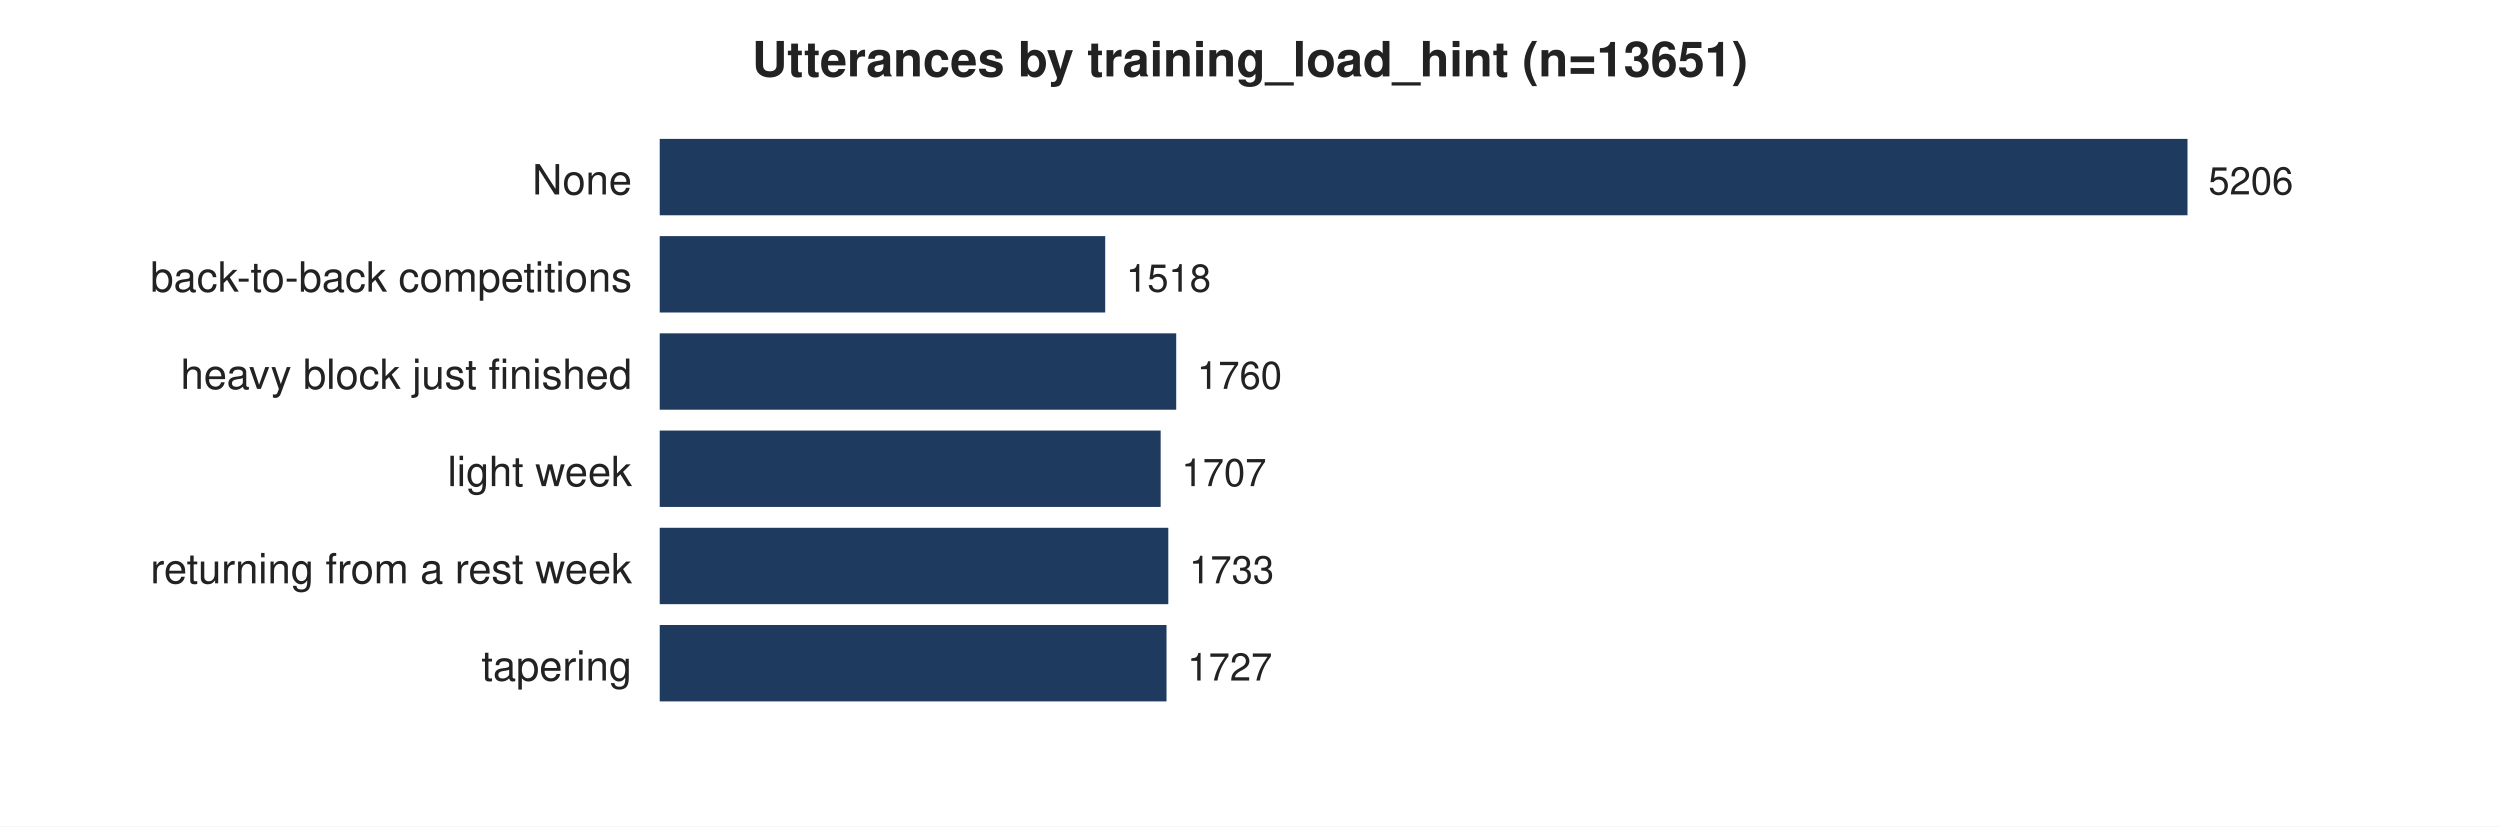
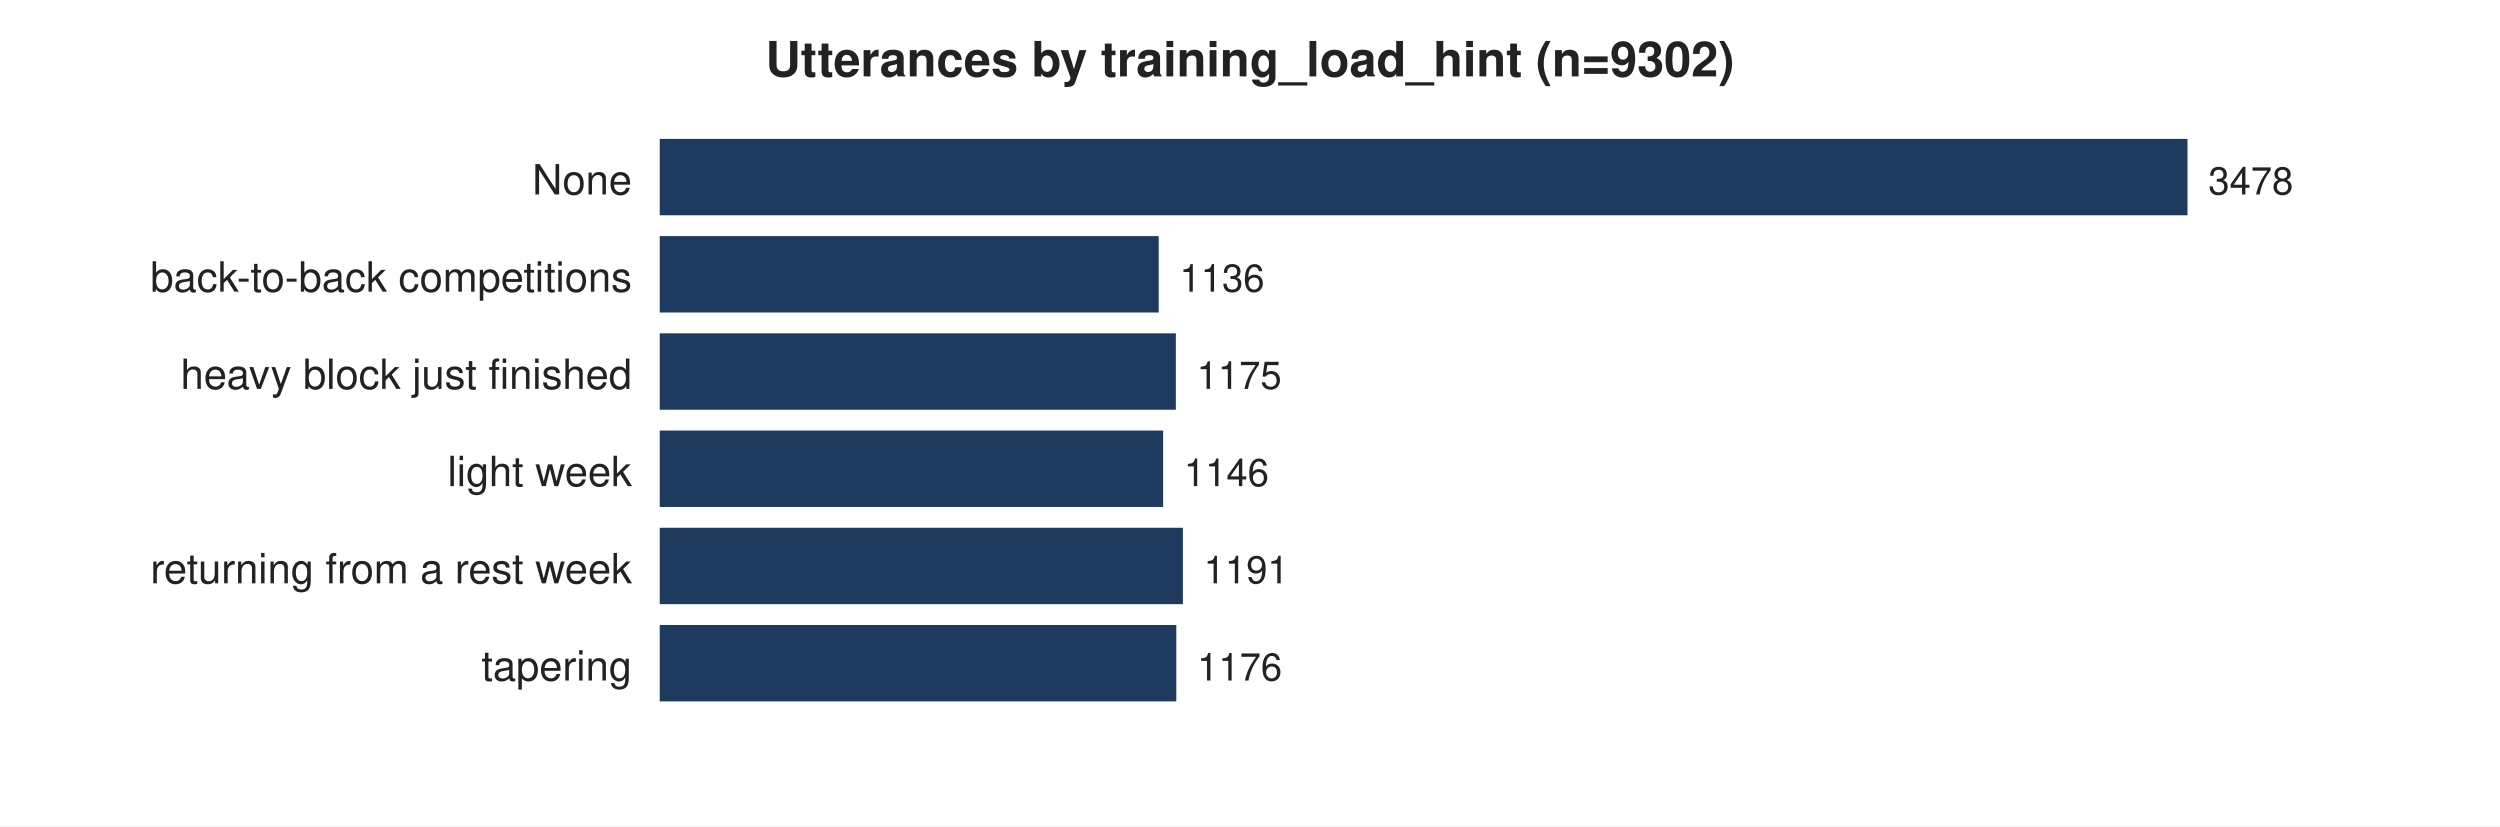
<svg xmlns="http://www.w3.org/2000/svg" width="720" height="238" viewBox="0 0 720 238" role="img">
  <rect width="720" height="238" fill="white" />
-   <text x="360" y="22" text-anchor="middle" font-family="Helvetica,Arial,sans-serif" font-size="14" font-weight="bold" fill="#222222">Utterances by training_load_hint (n=13651)</text>
+   <text x="360" y="22" text-anchor="middle" font-family="Helvetica,Arial,sans-serif" font-size="14" font-weight="bold" fill="#222222">Utterances by training_load_hint (n=9302)</text>
  <text x="182" y="56" text-anchor="end" font-family="Helvetica,Arial,sans-serif" font-size="12" fill="#222222">None</text>
  <rect x="190" y="40" width="440.00" height="22" fill="#1f3a5f" />
-   <text x="636.00" y="56" font-family="Helvetica,Arial,sans-serif" font-size="11" fill="#222222">5206</text>
+   <text x="636.00" y="56" font-family="Helvetica,Arial,sans-serif" font-size="11" fill="#222222">3478</text>
  <text x="182" y="84" text-anchor="end" font-family="Helvetica,Arial,sans-serif" font-size="12" fill="#222222">back-to-back competitions</text>
-   <rect x="190" y="68" width="128.30" height="22" fill="#1f3a5f" />
-   <text x="324.30" y="84" font-family="Helvetica,Arial,sans-serif" font-size="11" fill="#222222">1518</text>
+   <rect x="190" y="68" width="143.71" height="22" fill="#1f3a5f" />
+   <text x="339.71" y="84" font-family="Helvetica,Arial,sans-serif" font-size="11" fill="#222222">1136</text>
  <text x="182" y="112" text-anchor="end" font-family="Helvetica,Arial,sans-serif" font-size="12" fill="#222222">heavy block just finished</text>
-   <rect x="190" y="96" width="148.75" height="22" fill="#1f3a5f" />
-   <text x="344.75" y="112" font-family="Helvetica,Arial,sans-serif" font-size="11" fill="#222222">1760</text>
+   <rect x="190" y="96" width="148.65" height="22" fill="#1f3a5f" />
+   <text x="344.65" y="112" font-family="Helvetica,Arial,sans-serif" font-size="11" fill="#222222">1175</text>
  <text x="182" y="140" text-anchor="end" font-family="Helvetica,Arial,sans-serif" font-size="12" fill="#222222">light week</text>
-   <rect x="190" y="124" width="144.27" height="22" fill="#1f3a5f" />
-   <text x="340.27" y="140" font-family="Helvetica,Arial,sans-serif" font-size="11" fill="#222222">1707</text>
+   <rect x="190" y="124" width="144.98" height="22" fill="#1f3a5f" />
+   <text x="340.98" y="140" font-family="Helvetica,Arial,sans-serif" font-size="11" fill="#222222">1146</text>
  <text x="182" y="168" text-anchor="end" font-family="Helvetica,Arial,sans-serif" font-size="12" fill="#222222">returning from a rest week</text>
-   <rect x="190" y="152" width="146.47" height="22" fill="#1f3a5f" />
-   <text x="342.47" y="168" font-family="Helvetica,Arial,sans-serif" font-size="11" fill="#222222">1733</text>
+   <rect x="190" y="152" width="150.67" height="22" fill="#1f3a5f" />
+   <text x="346.67" y="168" font-family="Helvetica,Arial,sans-serif" font-size="11" fill="#222222">1191</text>
  <text x="182" y="196" text-anchor="end" font-family="Helvetica,Arial,sans-serif" font-size="12" fill="#222222">tapering</text>
-   <rect x="190" y="180" width="145.96" height="22" fill="#1f3a5f" />
-   <text x="341.96" y="196" font-family="Helvetica,Arial,sans-serif" font-size="11" fill="#222222">1727</text>
+   <rect x="190" y="180" width="148.78" height="22" fill="#1f3a5f" />
+   <text x="344.78" y="196" font-family="Helvetica,Arial,sans-serif" font-size="11" fill="#222222">1176</text>
</svg>
